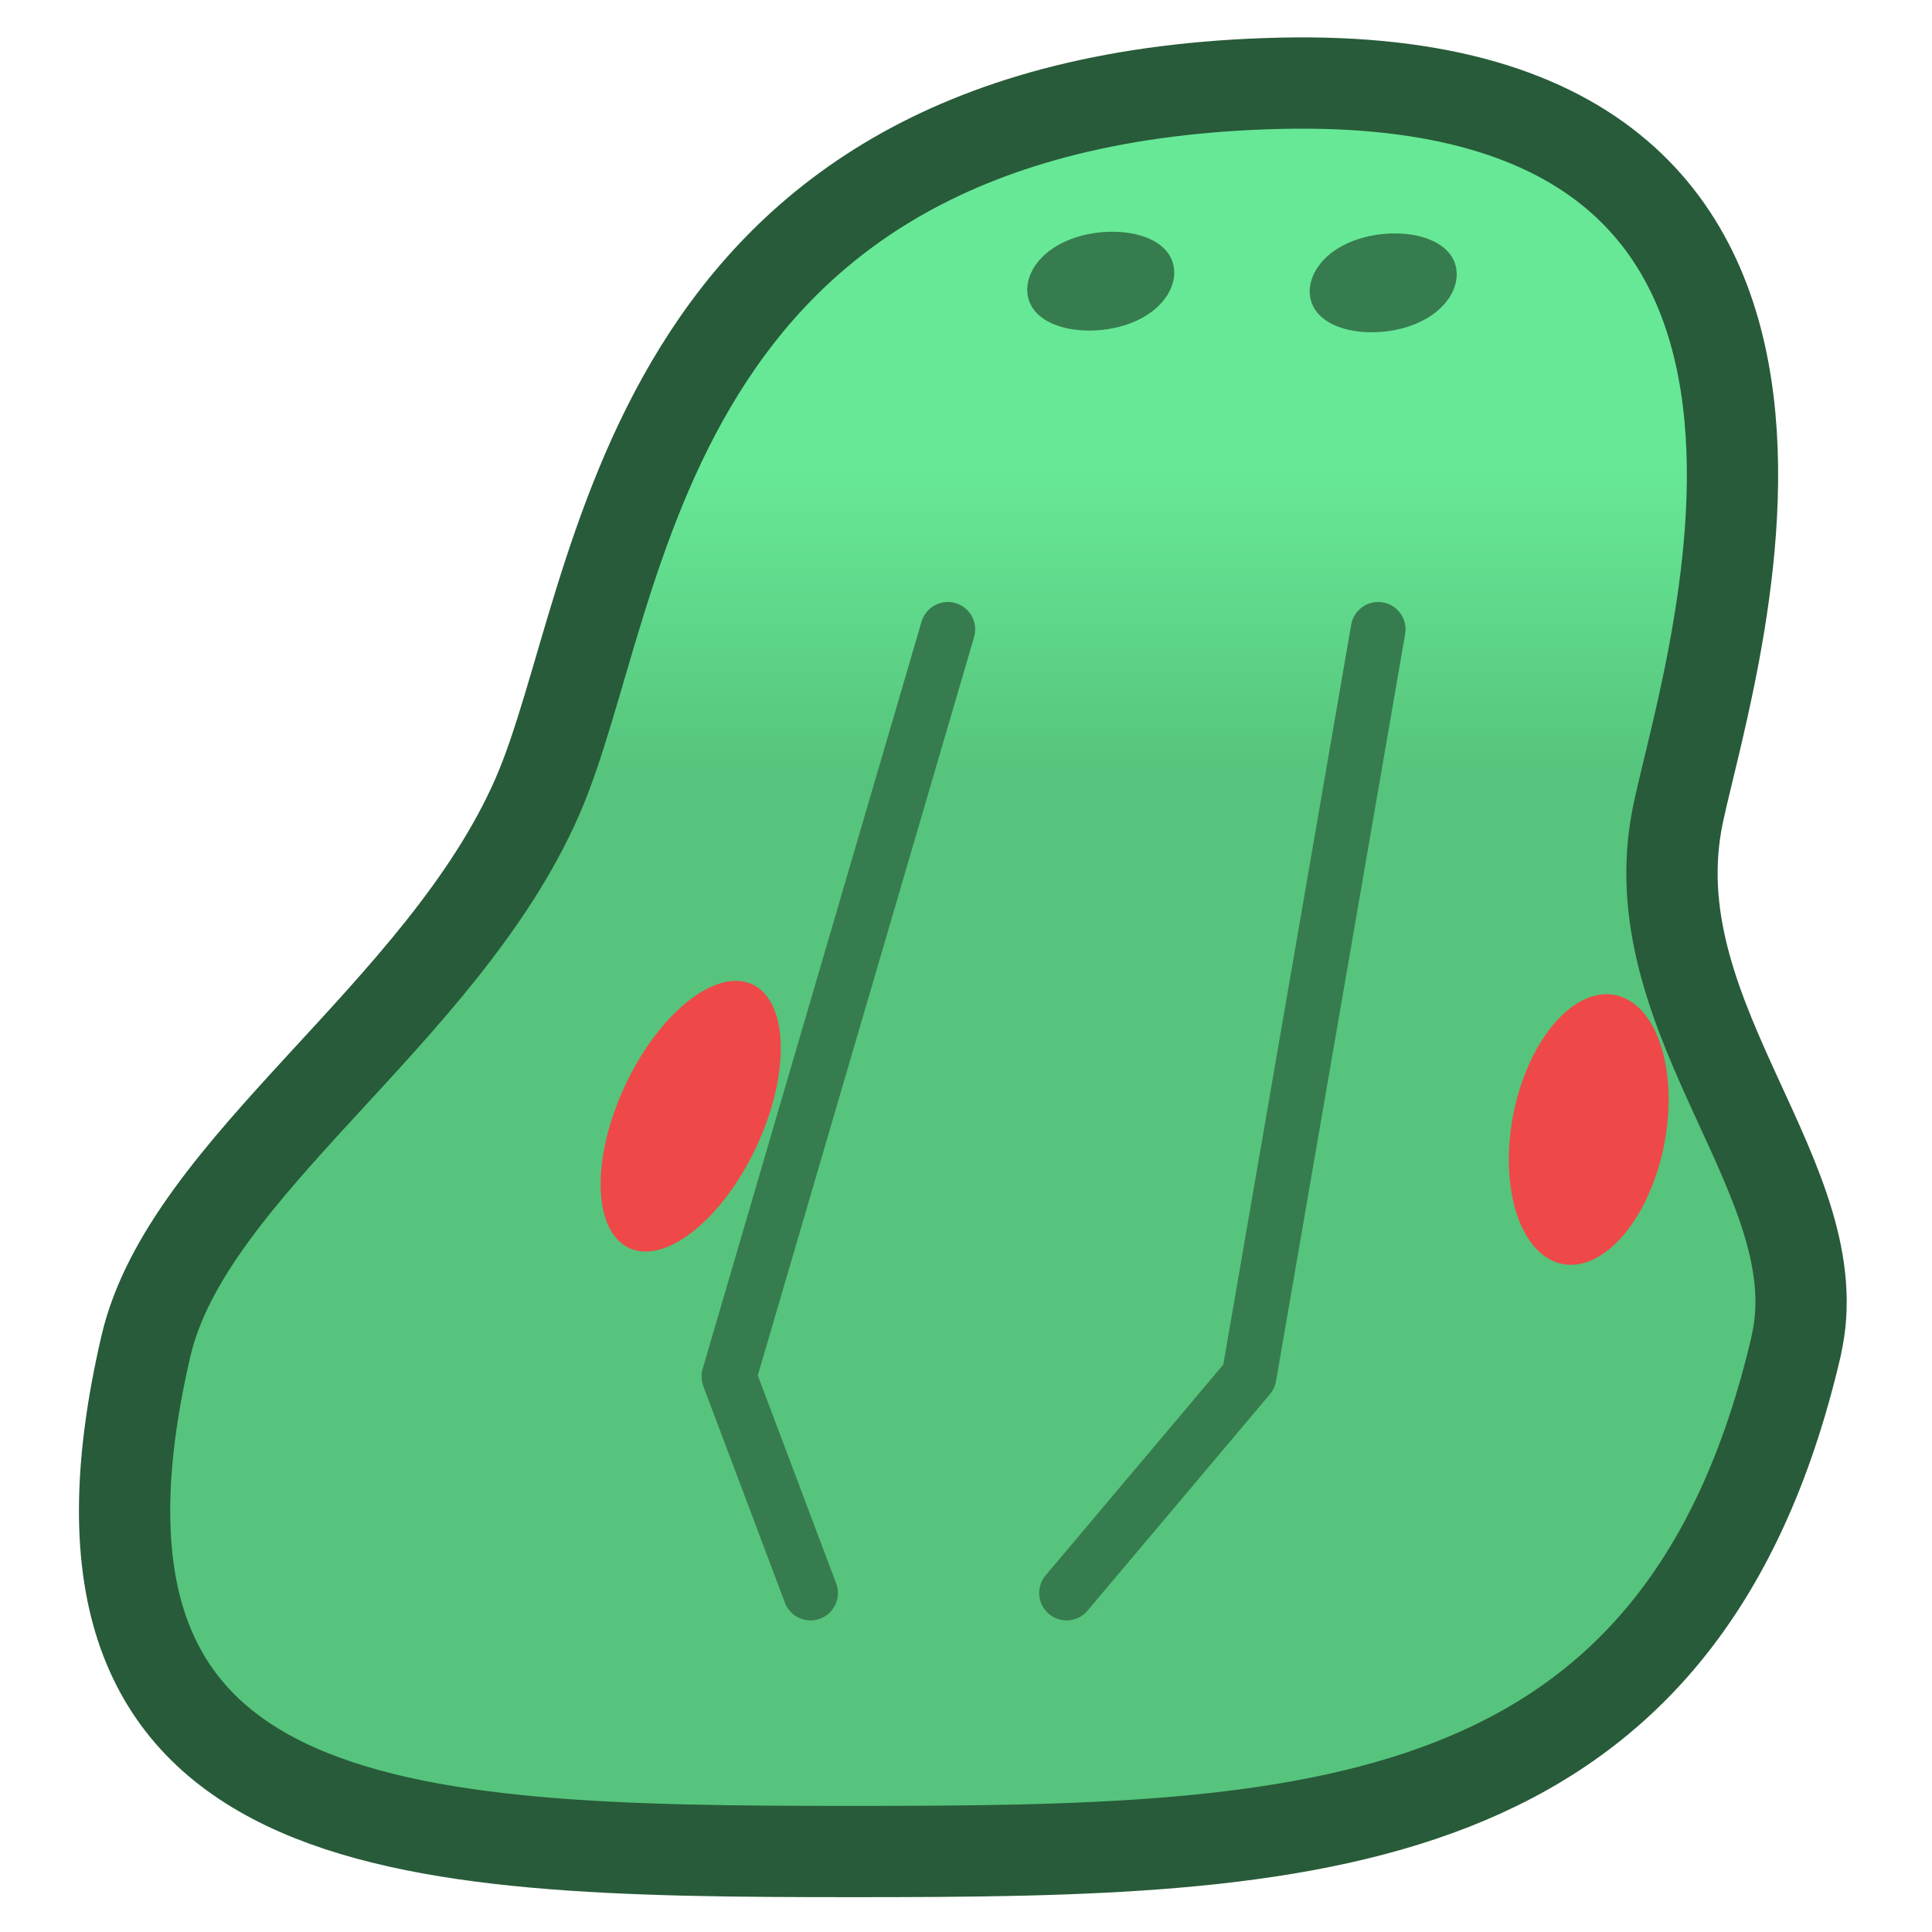
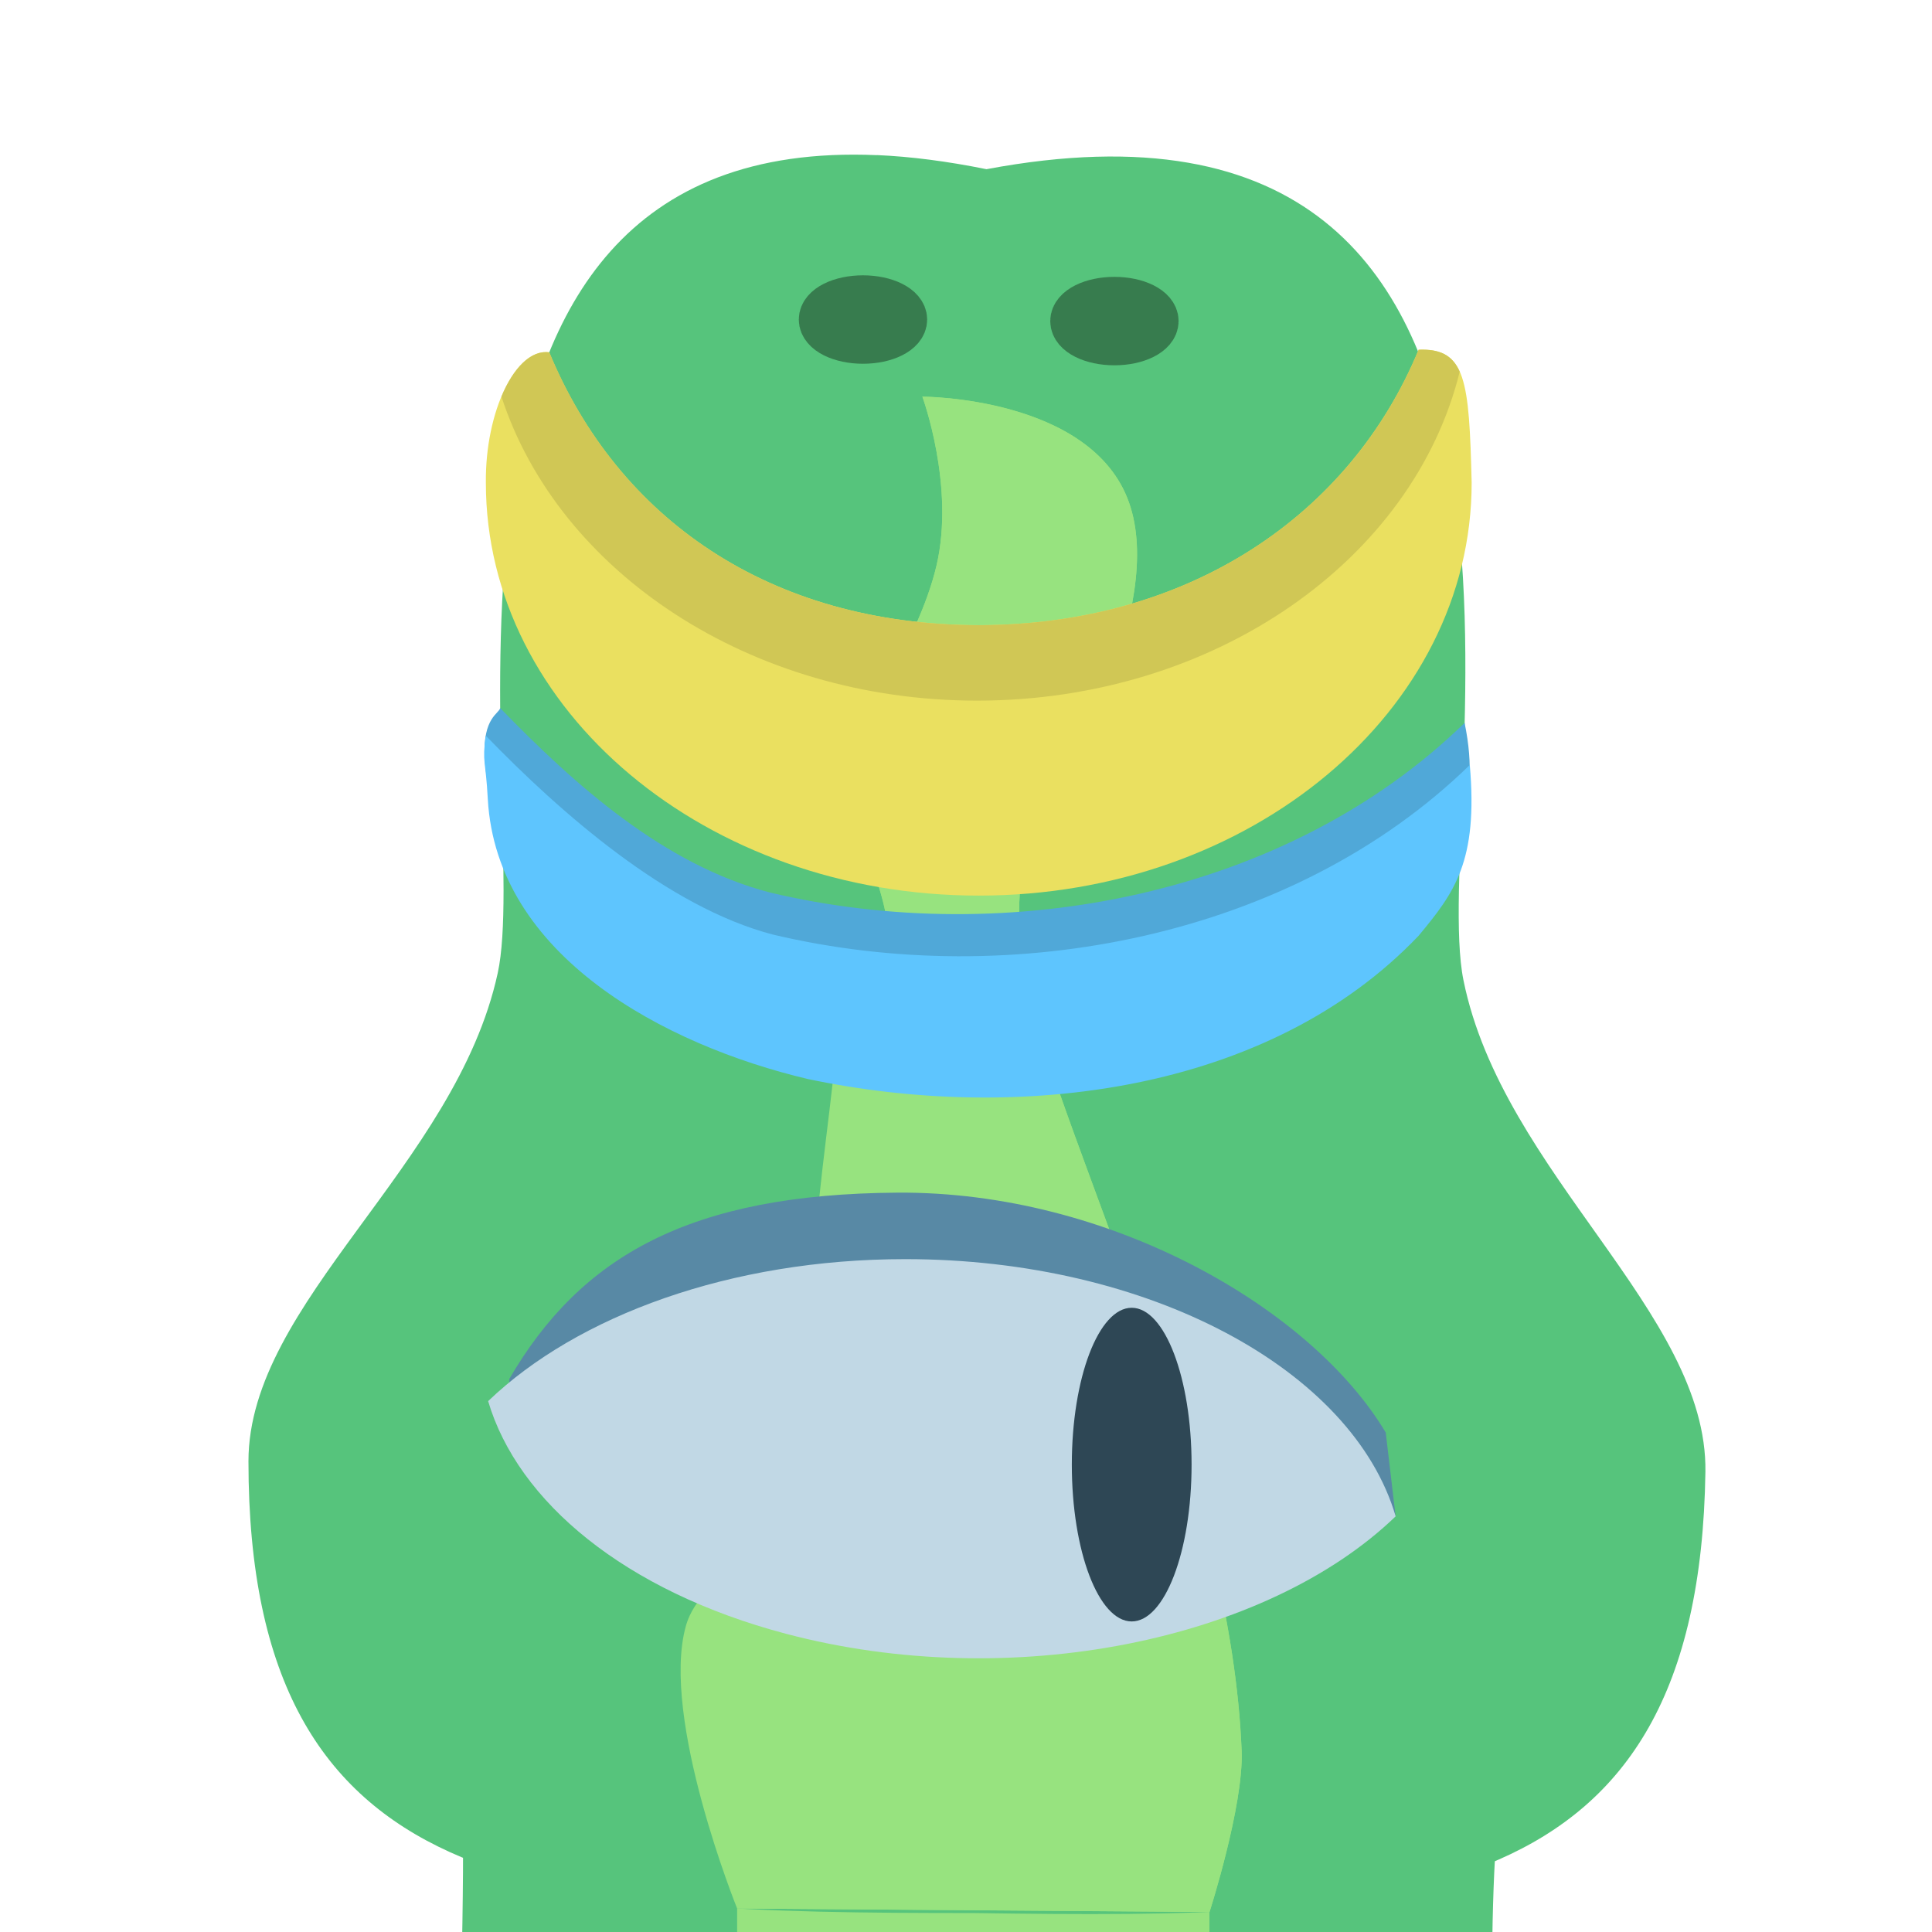
- <svg xmlns="http://www.w3.org/2000/svg" xmlns:xlink="http://www.w3.org/1999/xlink" width="21.167mm" height="21.167mm" viewBox="0 0 21.167 21.167" version="1.1" id="svg1">
+ <svg xmlns="http://www.w3.org/2000/svg" width="90" height="90" viewBox="0 0 23.812 23.812" version="1.1" id="svg1">
  <defs id="defs1">
-     <linearGradient id="linearGradient8">
-       <stop style="stop-color:#56c47c;stop-opacity:1;" offset="0.61" id="stop8" />
-       <stop style="stop-color:#67e896;stop-opacity:1;" offset="0.785" id="stop9" />
-     </linearGradient>
    <marker markerWidth="318.074" markerHeight="293.584" refX="159.037" refY="146.792" orient="auto" id="marker1">
      <path id="path1" style="fill:#000000;fill-opacity:0.184;stroke:#000000;stroke-width:1.89" d="M 317.129,146.792 A 158.092,145.847 0 0 1 159.037,292.639 158.092,145.847 0 0 1 0.945,146.792 158.092,145.847 0 0 1 159.037,0.945 158.092,145.847 0 0 1 317.129,146.792 Z" />
    </marker>
-     <linearGradient xlink:href="#linearGradient8" id="linearGradient9" x1="84.172" y1="79.436" x2="84.172" y2="60.357" gradientUnits="userSpaceOnUse" gradientTransform="matrix(1,0,-0.2329014,1,17.38356,0.502821)" />
  </defs>
  <g id="layer1" transform="translate(-73.67074,-59.80264)">
-     <path id="path2" style="opacity:1;fill:url(#linearGradient9);fill-opacity:1;stroke:#285b39;stroke-width:1;stroke-linecap:round;stroke-linejoin:round;stroke-dasharray:none" d="m 93.35,74.548 c -1.263,5.424 -5.337,5.54 -10.33,5.54 -4.992,0 -9.013,-0.116 -7.75,-5.54 0.457,-1.96 3.247,-3.639 4.287,-6.015 0.966,-2.206 1.066,-7.655 8.138,-7.818 7.072,-0.164 4.575,6.74 4.339,8.119 -0.375,2.193 1.73,3.933 1.315,5.714 z" />
-     <ellipse style="opacity:1;fill:#ef4848;fill-opacity:1;stroke:#285b39;stroke-width:0;stroke-linecap:round;stroke-linejoin:round" id="path3" cx="104.386" cy="27.474" rx="0.794" ry="1.594" transform="matrix(0.8917261,0.4525754,-0.4311527,0.902279,0,0)" />
-     <ellipse style="fill:#ef4848;fill-opacity:1;stroke:#285b39;stroke-width:0;stroke-linecap:round;stroke-linejoin:round" id="path3-5" cx="-97.032" cy="109.032" rx="0.946" ry="1.438" transform="matrix(-0.9250942,0.3797377,0.01204491,0.9999275,0,0)" />
-     <ellipse style="opacity:1;fill:#ef4848;fill-opacity:0;stroke:#377c4e;stroke-width:0.608;stroke-linecap:round;stroke-linejoin:round;stroke-dasharray:none;stroke-opacity:1" id="path6" cx="100.376" cy="64.566" rx="0.491" ry="0.252" transform="matrix(1,0,-0.2268306,0.9739342,0,0)" />
-     <ellipse style="fill:#ef4848;fill-opacity:0;stroke:#377c4e;stroke-width:0.608;stroke-linecap:round;stroke-linejoin:round;stroke-dasharray:none;stroke-opacity:1" id="path6-1" cx="103.475" cy="64.585" rx="0.491" ry="0.252" transform="matrix(1,0,-0.2268306,0.9739342,0,0)" />
-     <path style="opacity:1;fill:#ef4848;fill-opacity:0;stroke:#377c4e;stroke-width:0.6;stroke-linecap:round;stroke-linejoin:round;stroke-dasharray:none;stroke-opacity:1" d="m 84.055,66.698 -2.398,8.186 0.894,2.372" id="path7" />
-     <path style="fill:#ef4848;fill-opacity:0;stroke:#377c4e;stroke-width:0.6;stroke-linecap:round;stroke-linejoin:round;stroke-dasharray:none;stroke-opacity:1" d="m 88.77,66.698 -1.415,8.186 -1.999,2.372" id="path7-2" />
+     <path d="M 92.117,82.417 H 79.376 c 0.032,1.962 -0.372,11.87 0,21.167 h 12.741 c 0.362,-5.145 -0.251,-18.307 0,-21.167 z" style="fill:#56c47c;fill-opacity:1;stroke:#212532;stroke-width:0" id="path17-6" />
+     <rect style="fill:#97e37f;fill-opacity:1;stroke:#285b39;stroke-width:0;stroke-linecap:round;stroke-linejoin:round;stroke-dasharray:none;stroke-opacity:1" id="rect6" width="21.167" height="5.821" x="-103.584" y="82.756" transform="rotate(-90)" />
+     <path id="path2" style="opacity:1;fill:#56c47c;fill-opacity:1;stroke:#285b39;stroke-width:0;stroke-linecap:round;stroke-linejoin:round;stroke-dasharray:none" d="m 84.479,61.715 c -6.19,-0.269 -4.238,8.085 -4.674,10.082 -0.518,2.375 -3.072,4.055 -3.072,6.016 0,5.419 3.635,5.568 8.939,5.568 5.304,0.077 8.938,-0.019 9.018,-5.438 0.029,-1.96 -2.499,-3.676 -2.982,-6.059 -0.434,-2.137 1.954,-11.466 -5.879,-9.996 -0.488,-0.099 -0.937,-0.156 -1.35,-0.174 z" />
+     <ellipse style="opacity:1;fill:#ef4848;fill-opacity:0;stroke:#377c4e;stroke-width:0.6;stroke-linecap:round;stroke-linejoin:round;stroke-dasharray:none;stroke-opacity:1" id="path6" cx="84.307" cy="63.741" rx="0.491" ry="0.245" />
+     <ellipse style="fill:#ef4848;fill-opacity:0;stroke:#377c4e;stroke-width:0.6;stroke-linecap:round;stroke-linejoin:round;stroke-dasharray:none;stroke-opacity:1" id="path6-1" cx="87.406" cy="63.76" rx="0.491" ry="0.245" />
+     <path style="fill:#97e37f;fill-opacity:1;stroke:#437d5e;stroke-width:0;stroke-linecap:round;stroke-linejoin:round;stroke-dasharray:none;stroke-opacity:1;paint-order:fill markers stroke" d="m 82.756,83.325 c 0,0 0.884,-1.426 1.039,-2.232 0.188,-0.974 -0.357,-2.152 -0.161,-2.972 0.196,-0.82 0.922,-1.277 0.81,-3.534 -0.029,-0.576 -0.536,-1.085 -0.489,-1.659 0.041,-0.497 0.587,-0.852 0.654,-1.347 0.109,-0.807 -0.559,-1.595 -0.448,-2.402 0.065,-0.469 0.82,-1.422 1.052,-2.405 0.231,-0.984 -0.174,-2.083 -0.174,-2.083 0,0 2.083,0 2.546,1.302 0.463,1.302 -0.828,3.446 -0.828,3.446 0,0 -0.945,0.858 -0.3,3.005 0.645,2.147 2.396,5.845 2.517,8.938 0.026,0.674 -0.396,1.986 -0.396,1.986 z" id="path8" />
+     <path style="fill:#97e37f;fill-opacity:1;stroke:#437d5e;stroke-width:0;stroke-linecap:round;stroke-linejoin:round;stroke-dasharray:none;stroke-opacity:1;paint-order:fill markers stroke" d="m 82.756,83.325 c 0,0 -0.947,-2.342 -0.633,-3.478 0.204,-0.737 1.315,-0.905 1.511,-1.725 0.196,-0.82 0.191,-0.328 0.078,-2.585 -0.029,-0.576 0.195,-2.033 0.243,-2.608 0.041,-0.497 0.587,-0.852 0.654,-1.347 0.109,-0.807 -0.559,-1.595 -0.448,-2.402 0.065,-0.469 0.82,-1.422 1.052,-2.405 0.231,-0.984 -0.174,-2.083 -0.174,-2.083 0,0 2.083,0 2.546,1.302 0.463,1.302 -0.828,3.446 -0.828,3.446 0,0 -0.945,0.858 -0.3,3.005 0.645,2.147 2.396,5.845 2.517,8.938 0.026,0.674 -0.396,1.986 -0.396,1.986 z" id="path8-6" />
+     <path d="m 91.155,64.114 c -0.846,2.044 -2.839,3.39 -5.422,3.394 -2.583,-0.005 -4.447,-1.319 -5.293,-3.363 -0.41,-0.057 -0.79,0.726 -0.781,1.607 -3.24e-4,2.811 2.719,5.089 6.075,5.089 3.355,1.26e-4 6.075,-2.279 6.075,-5.089 -0.031,-1.264 -0.072,-1.661 -0.653,-1.639 z" style="fill:#eae060;fill-opacity:1;stroke:#ae775d;stroke-width:0;stroke-linecap:round;stroke-linejoin:round;paint-order:fill markers stroke" id="path4" />
+     <path d="m 91.661,64.381 c -0.091,-0.202 -0.243,-0.278 -0.505,-0.268 -0.846,2.044 -2.839,3.39 -5.422,3.395 -2.583,-0.005 -4.447,-1.319 -5.293,-3.363 -0.226,-0.031 -0.443,0.192 -0.59,0.546 0.703,2.159 3.061,3.746 5.861,3.747 2.933,1.1e-4 5.381,-1.74 5.95,-4.056 z" style="fill:#d0c755;stroke:#ae775d;stroke-width:0;stroke-linecap:round;stroke-linejoin:round;paint-order:fill markers stroke;fill-opacity:1" id="path9" />
+     <path id="path4-1" style="fill:#50a8d8;fill-opacity:1;stroke:#ae775d;stroke-width:0;stroke-linecap:round;stroke-linejoin:round;paint-order:fill markers stroke" d="m 79.644,69.134 c 0.109,1.928 2.171,3.029 3.946,3.449 2.584,0.544 5.677,0.174 7.526,-1.766 0.439,-0.529 0.826,-1.039 0.606,-2.105 -2.182,2.127 -5.623,2.788 -8.561,2.091 -1.301,-0.338 -2.404,-1.323 -3.326,-2.274 -0.01,0.068 -0.216,0.117 -0.19,0.605 z" />
+     <path id="path4-1-1" style="fill:#5ec5fe;fill-opacity:1;stroke:#ae775d;stroke-width:0;stroke-linecap:round;stroke-linejoin:round;paint-order:fill markers stroke" d="m 79.683,69.653 c 0.109,1.928 2.171,3.029 3.946,3.449 2.584,0.544 5.677,0.174 7.526,-1.766 0.439,-0.529 0.735,-0.913 0.631,-2.105 -2.182,2.127 -5.647,2.788 -8.586,2.091 -1.301,-0.338 -2.621,-1.502 -3.543,-2.453 -0.045,0.34 3.73e-4,0.296 0.026,0.784 z" />
+     <path id="path5-1" style="fill:#5889a5;fill-opacity:1;stroke:#ae775d;stroke-width:0;stroke-linecap:round;stroke-linejoin:round;stroke-dasharray:none;paint-order:fill markers stroke" d="m 84.731,79.493 c 2.057,0.014 3.911,-0.592 5.052,-1.594 l 1.089,0.593 -0.122,-1.033 c -0.91,-1.528 -3.4,-2.975 -6.019,-2.957 -2.556,0.017 -3.902,0.782 -4.783,2.296 l 0.012,0.903 h 0.739 c 1.107,0.985 2.03,1.779 4.032,1.792 z" />
+     <path id="path5" style="fill:#c1d8e5;fill-opacity:1;stroke:#ae775d;stroke-width:0;stroke-linecap:round;stroke-linejoin:round;stroke-dasharray:none;paint-order:fill markers stroke" d="m 62.492,69.73 c -1.803,0.333 -3.17,1.913 -3.17,3.812 0,1.356 0.696,2.549 1.75,3.242 1.24,-0.231 2.343,-1.064 2.867,-2.314 0.734,-1.751 0.087,-3.737 -1.447,-4.74 z" transform="matrix(0,1,-1.585674,0,201.4414,15.99956)" />
+     <ellipse style="fill:#2e4755;fill-opacity:1;stroke:#ae775d;stroke-width:0;stroke-linecap:round;stroke-linejoin:round;stroke-dasharray:none;stroke-opacity:1;paint-order:fill markers stroke" id="path7" cx="-87.619" cy="77.854" rx="0.738" ry="1.933" transform="scale(-1,1)" />
  </g>
</svg>
